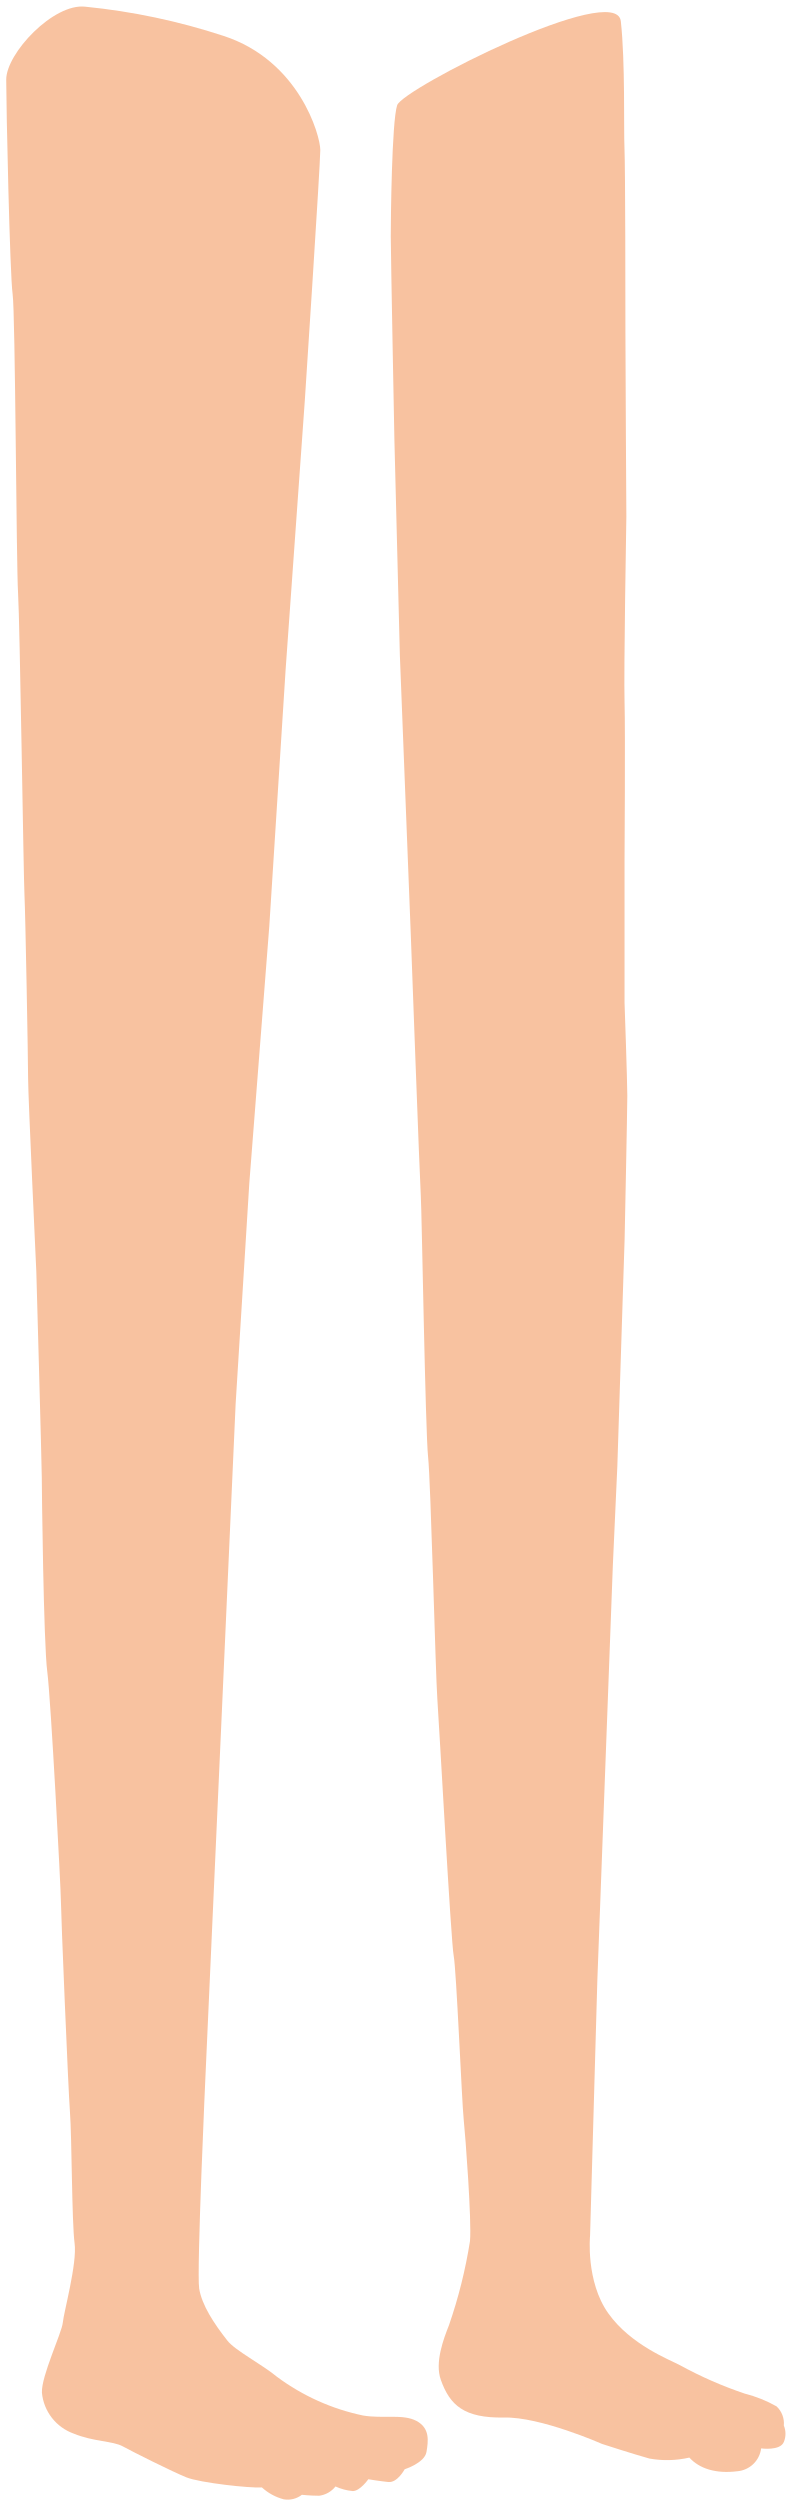
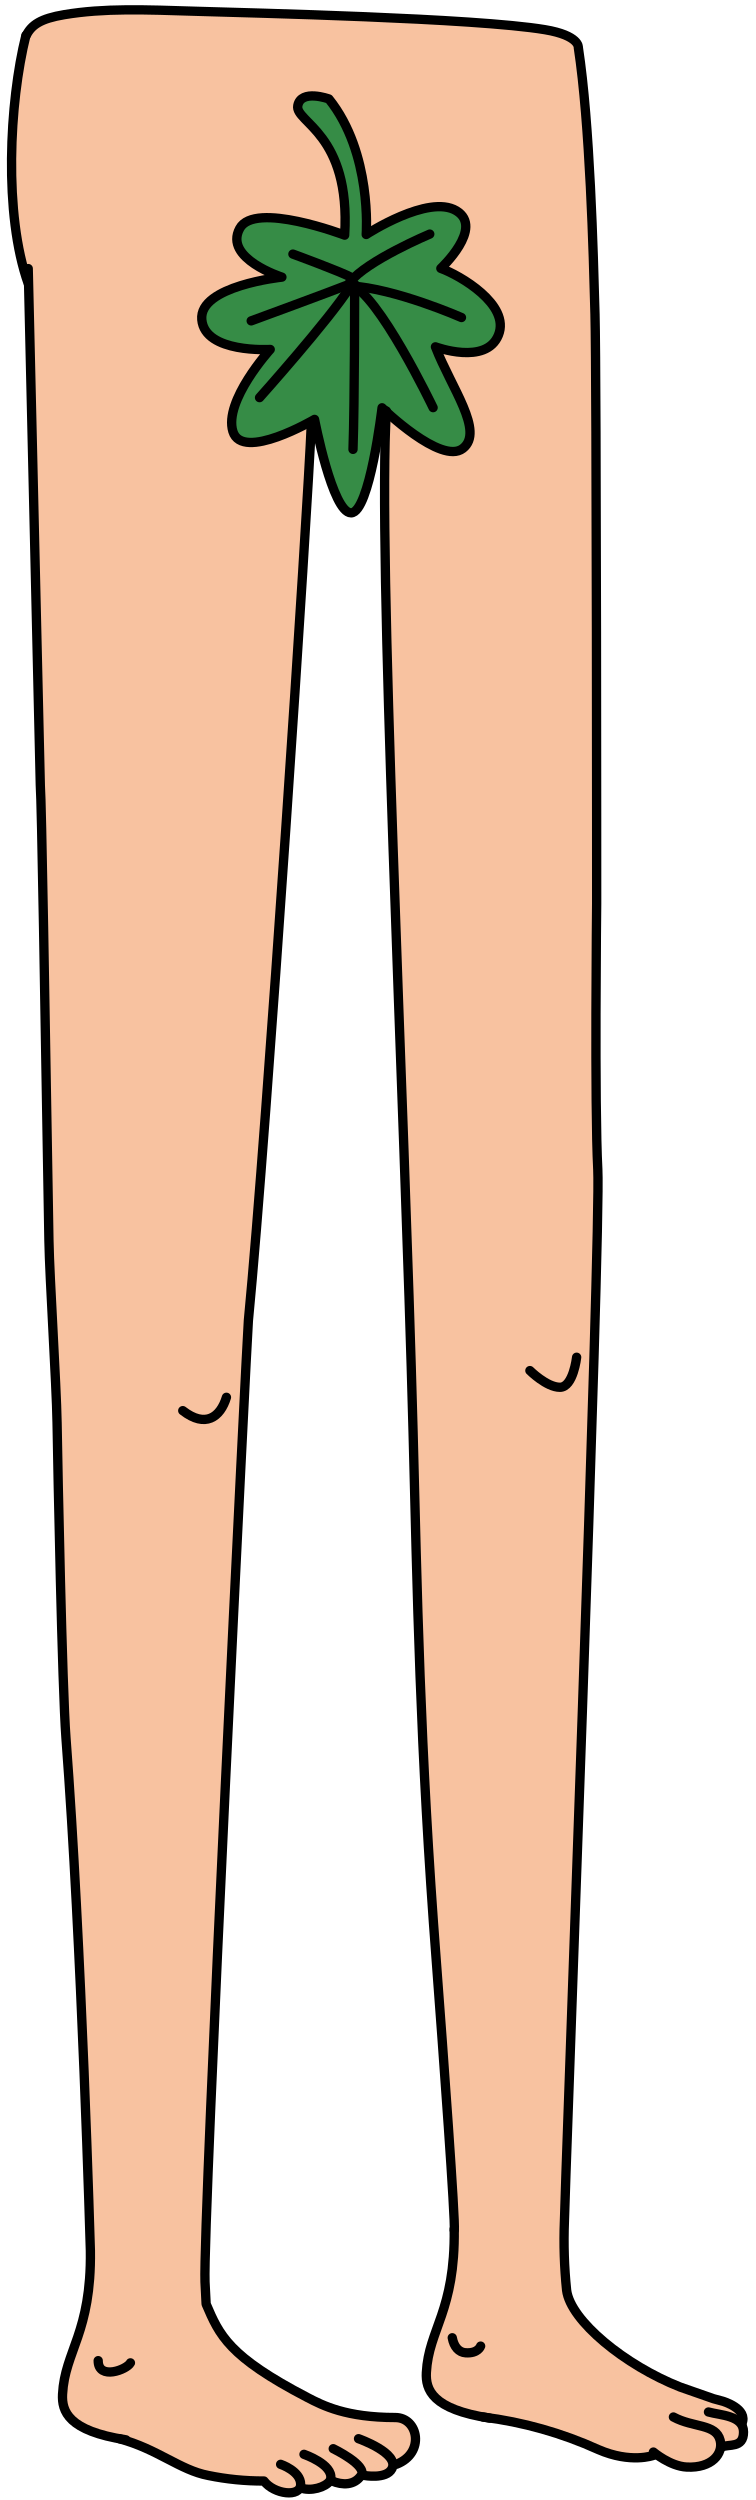
- <svg xmlns="http://www.w3.org/2000/svg" width="78" height="247" viewBox="0 0 78 247" fill="none">
-   <path d="M8.426 0.661C5.285 0.3 0.614 5.26 0.614 7.869C0.614 10.479 0.973 27.153 1.246 29.049C1.52 30.945 1.606 55.721 1.785 58.605C1.965 61.488 2.324 86.632 2.418 88.434C2.511 90.236 2.777 104.748 2.777 106.55C2.777 108.352 3.589 125.653 3.589 125.653C3.589 125.653 4.128 144.85 4.128 145.931C4.128 147.012 4.308 162.425 4.667 165.128C5.026 167.831 6.018 186.754 6.018 187.835C6.018 188.917 6.737 206.398 6.916 208.741C7.096 211.084 7.096 219.648 7.369 221.63C7.642 223.612 6.291 228.478 6.205 229.473C6.119 230.468 4.049 234.793 4.143 236.415C4.231 237.315 4.572 238.171 5.127 238.883C5.682 239.595 6.427 240.134 7.276 240.438C9.252 241.252 11.142 241.158 12.127 241.699C13.111 242.24 17.071 244.222 18.415 244.763C19.758 245.303 24.703 245.844 25.874 245.758C26.488 246.318 27.227 246.721 28.03 246.933C28.344 246.987 28.666 246.975 28.975 246.898C29.284 246.821 29.574 246.681 29.826 246.486C29.826 246.486 30.638 246.579 31.537 246.579C32.172 246.497 32.75 246.168 33.146 245.664C33.687 245.912 34.265 246.065 34.857 246.118C35.575 246.118 36.388 244.95 36.388 244.95C36.388 244.95 37.465 245.13 38.364 245.224C39.262 245.318 39.981 243.963 39.981 243.963C39.981 243.963 41.957 243.335 42.136 242.254C42.316 241.173 42.496 239.911 41.152 239.19C39.808 238.47 37.81 238.989 35.856 238.65C32.797 238.008 29.912 236.713 27.397 234.851C25.874 233.589 23.229 232.234 22.46 231.246C21.117 229.538 19.945 227.736 19.679 226.114C19.413 224.492 20.312 204.848 20.312 204.848L21.929 168.898L23.28 138.715L24.631 116.909L26.607 91.498L28.224 66.087L30.114 39.595C30.114 39.595 31.645 16.26 31.645 14.819C31.645 13.377 29.553 5.974 22.079 3.544C17.646 2.088 13.068 1.121 8.426 0.661Z" fill="#F8C2A0" />
-   <path d="M43.552 235.125C42.941 233.409 43.825 231.074 44.364 229.718C45.296 227.022 45.989 224.247 46.434 221.428C46.614 219.446 45.988 211.069 45.809 209.354C45.629 207.638 45.09 194.576 44.824 193.228C44.558 191.88 43.387 170.34 43.207 167.817C43.028 165.294 42.56 146.364 42.295 143.934C42.029 141.505 41.669 119.518 41.576 118.163C41.483 116.808 40.584 92.298 40.584 92.298L39.506 64.725L38.967 43.459C38.967 43.459 38.608 24.99 38.608 23.368C38.608 21.746 38.702 12.015 39.24 10.393C39.779 8.771 60.893 -1.949 61.338 2.103C61.784 6.154 61.611 12.736 61.698 14.631C61.784 16.527 61.791 30.13 61.791 32.747C61.791 35.364 61.884 51.043 61.884 51.043C61.884 51.043 61.619 66.455 61.705 69.338C61.791 72.222 61.705 85.017 61.705 85.017V99.075C61.705 99.075 61.978 106.824 61.978 108.266C61.978 109.707 61.712 122.416 61.712 122.416L60.993 144.857L60.548 154.683L59.017 195.657L58.298 220.888C58.298 220.888 57.853 225.393 60.095 228.551C62.337 231.708 66.203 233.15 67.195 233.69C69.236 234.809 71.372 235.745 73.577 236.487C74.677 236.766 75.735 237.19 76.724 237.749C76.981 237.989 77.178 238.284 77.303 238.613C77.428 238.942 77.475 239.295 77.443 239.645C77.55 239.902 77.605 240.177 77.605 240.456C77.605 240.734 77.55 241.01 77.443 241.267C77.084 242.168 75.201 241.901 75.201 241.901C75.127 242.488 74.855 243.033 74.43 243.443C74.005 243.854 73.453 244.106 72.865 244.157C70.709 244.431 69.092 243.891 68.108 242.809C66.81 243.109 65.466 243.14 64.155 242.903C62.538 242.456 59.484 241.461 59.484 241.461C59.484 241.461 53.376 238.758 49.783 238.852C45.859 238.917 44.45 237.648 43.552 235.125Z" fill="#F8C2A0" />
+ <svg xmlns="http://www.w3.org/2000/svg" width="81" height="268" viewBox="0 0 81 268" fill="none">
+   <path d="M56.698 30.36C60.276 28.693 63.618 26.782 63.375 24.156C62.917 19.096 63.74 12.42 62.48 6.387C63.375 1.735 41.727 1.735 23.837 1.199C13.589 0.891 4.179 0.483 2.926 3.882C1.731 5.435 0.715 13.844 1.073 19.597C1.431 25.351 2.239 29.759 5.173 32.035C8.272 34.418 14.956 34.668 26.878 34.182C38.586 33.702 51.932 32.593 56.698 30.36Z" fill="#F8C2A0" />
+   <path d="M10.827 22.682C7.692 22.324 3.026 27.24 3.026 29.838C3.026 32.436 3.384 48.981 3.656 50.863C3.928 52.745 4.014 77.341 4.193 80.203C4.372 83.066 4.73 108.027 4.823 109.816C4.916 111.605 5.18 126.011 5.18 127.8C5.18 129.589 5.989 146.764 5.989 146.764C5.989 146.764 6.526 165.821 6.526 166.894C6.526 167.968 6.705 183.268 7.062 185.951C7.42 188.635 8.408 207.42 8.408 208.493C8.408 209.567 9.123 226.921 9.302 229.246C9.481 231.572 9.481 240.074 9.753 242.042C10.025 244.01 8.68 248.84 8.594 249.828C8.508 250.815 6.447 255.109 6.533 256.719C6.615 257.62 6.954 258.479 7.51 259.193C8.066 259.907 8.814 260.447 9.667 260.748C11.635 261.557 13.51 261.464 14.498 262C15.485 262.537 19.421 264.505 20.759 265.042C22.098 265.579 27.021 266.115 28.188 266.029C28.799 266.585 29.535 266.986 30.335 267.196C30.647 267.25 30.968 267.238 31.276 267.161C31.584 267.085 31.872 266.946 32.124 266.752C32.124 266.752 32.932 266.845 33.827 266.845C34.46 266.769 35.038 266.448 35.437 265.951C35.975 266.197 36.551 266.349 37.14 266.402C37.856 266.402 38.664 265.242 38.664 265.242C38.664 265.242 39.738 265.421 40.632 265.514C41.527 265.607 42.242 264.262 42.242 264.262C42.242 264.262 44.211 263.639 44.389 262.566C44.568 261.492 44.747 260.24 43.409 259.524C42.071 258.809 40.081 259.324 38.135 258.988C35.095 258.353 32.227 257.072 29.726 255.231C28.209 253.978 25.576 252.633 24.81 251.653C23.465 249.957 22.305 248.167 22.033 246.557C21.761 244.947 22.663 225.446 22.663 225.446L24.273 189.758L25.619 159.795L26.928 138.083L28.896 112.857L30.506 87.632L32.367 61.325C32.367 61.325 33.891 38.16 33.891 36.729C33.891 35.298 31.845 27.956 24.424 25.544C20.009 24.098 15.45 23.138 10.827 22.682Z" fill="#F8C2A0" />
+   <path d="M45.799 255.445C45.191 253.742 46.071 251.423 46.608 250.078C47.534 247.401 48.221 244.647 48.662 241.848C48.841 239.88 48.218 231.565 48.039 229.862C47.86 228.158 47.324 215.191 47.059 213.853C46.794 212.515 45.627 191.132 45.449 188.627C45.27 186.123 44.819 167.323 44.533 164.912C44.246 162.5 43.91 140.673 43.817 139.328C43.724 137.983 42.837 113.659 42.837 113.659L41.763 86.286L41.227 65.175C41.227 65.175 40.869 46.841 40.869 45.231C40.869 43.62 40.962 33.96 41.498 32.349C42.035 30.739 63.067 20.084 63.511 24.113C63.955 28.142 63.783 34.668 63.869 36.55C63.955 38.432 63.962 51.936 63.962 54.534C63.962 57.132 64.055 72.696 64.055 72.696C64.055 72.696 63.783 87.989 63.855 90.852C63.926 93.714 63.855 106.416 63.855 106.416V120.371C63.855 120.371 64.141 128.064 64.141 129.495C64.141 130.927 63.855 143.529 63.855 143.529L63.139 165.806L62.695 175.56L61.178 216.265L60.462 241.312C60.462 241.312 60.019 245.784 62.252 248.919C64.484 252.053 68.334 253.484 69.322 254.021C71.352 255.131 73.476 256.06 75.669 256.798C76.765 257.075 77.819 257.496 78.804 258.05C79.059 258.288 79.256 258.582 79.38 258.908C79.504 259.234 79.552 259.585 79.519 259.932C79.626 260.187 79.681 260.461 79.681 260.737C79.681 261.014 79.626 261.287 79.519 261.542C79.162 262.437 77.28 262.172 77.28 262.172C77.207 262.755 76.936 263.295 76.513 263.703C76.089 264.111 75.539 264.361 74.954 264.412C72.807 264.684 71.197 264.147 70.216 263.074C68.924 263.371 67.585 263.402 66.281 263.167C64.67 262.723 61.629 261.735 61.629 261.735C61.629 261.735 55.546 259.052 51.968 259.145C48.111 259.202 46.679 257.943 45.799 255.445Z" fill="#F8C2A0" />
+   <path d="M36.825 25.208C36.825 25.208 27.157 21.523 25.576 24.492C23.823 27.741 30.077 29.745 30.077 29.745C30.077 29.745 21.16 30.668 21.49 34.304C21.819 37.939 28.789 37.46 28.789 37.46C28.789 37.46 23.78 42.984 24.789 46.255C25.798 49.525 33.541 44.959 33.541 44.959C33.541 44.959 35.459 54.978 37.455 54.978C39.452 54.978 40.79 43.721 40.79 43.721C40.79 43.721 47.123 49.897 49.456 48.079C51.789 46.262 48.24 41.567 46.572 37.181C46.572 37.181 51.989 39.199 53.321 35.928C54.652 32.658 49.156 29.488 47.152 28.772C47.152 28.772 51.818 24.414 48.819 22.596C45.821 20.778 39.151 25.137 39.151 25.137C39.151 25.137 39.817 16.42 35.151 10.609C35.151 10.609 32.152 9.522 31.816 11.325C31.48 13.128 37.491 14.28 36.825 25.208Z" fill="#368C46" />
+   <path d="M3.026 28.793L4.322 84.197C4.458 85.843 4.808 107.039 5.245 132.988C5.316 137.06 6.046 148.288 6.118 152.539C6.204 157.849 6.669 180.92 7.07 186.295C8.751 208.357 9.689 241.276 9.689 241.276C9.81 250.1 6.948 252.01 6.705 256.662C6.612 258.48 7.299 260.598 13.503 261.55" stroke="black" stroke-linecap="round" stroke-linejoin="round" />
+   <path d="M33.369 45.488C33.011 54.434 28.66 120.572 26.628 141.561C26.506 142.806 21.74 238.292 21.976 244.611L22.098 246.994C23.529 250.336 24.481 252.597 32.954 257.012C34.628 257.885 37.126 259.159 42.378 259.159C44.854 259.159 45.599 262.974 42.5 264.169" stroke="black" stroke-linecap="round" stroke-linejoin="round" />
+   <path d="M3.026 30.403C0.385 23.011 0.987 10.96 2.776 3.804" stroke="black" stroke-linecap="round" stroke-linejoin="round" />
+   <path d="M79.526 259.819C80.242 258.209 77.466 257.407 77.466 257.407L76.485 257.142L72.907 255.89C67.003 253.564 61.156 248.791 60.741 245.513C60.488 243.058 60.409 240.588 60.505 238.121C60.505 235.974 64.441 132.151 64.083 125.353C63.725 118.555 63.962 96.85 63.962 96.85C63.962 96.85 63.962 40.315 63.783 33.696C63.604 27.076 63.246 13.301 61.994 5.071C61.994 5.071 62.13 3.804 58.416 3.182C50.901 1.929 26.928 1.393 21.203 1.214C15.478 1.035 11.184 0.856 6.891 1.572C4.364 1.994 3.37 2.666 2.804 3.819" stroke="black" stroke-linecap="round" stroke-linejoin="round" />
+   <path d="M41.419 44.058C40.468 59.086 43.33 117.23 44.282 153.491C44.733 170.623 44.997 187.182 46.786 210.44C47.502 219.886 48.84 238.185 48.697 239.065" stroke="black" stroke-linecap="round" stroke-linejoin="round" />
+   <path d="M36.947 25.208C36.947 25.208 27.279 21.523 25.697 24.492C23.944 27.713 30.22 29.709 30.22 29.709C30.22 29.709 21.303 30.633 21.633 34.268C21.962 37.903 28.968 37.46 28.968 37.46C28.968 37.46 23.959 42.984 24.968 46.255C25.977 49.525 33.72 44.959 33.72 44.959C33.72 44.959 35.637 54.978 37.634 54.978C39.631 54.978 40.955 43.714 40.955 43.714C40.955 43.714 47.288 49.89 49.621 48.072C51.954 46.255 48.368 41.567 46.679 37.181C46.679 37.181 52.097 39.199 53.428 35.928C54.759 32.658 49.263 29.488 47.259 28.772C47.259 28.772 51.925 24.414 48.927 22.596C45.928 20.778 39.258 25.137 39.258 25.137C39.258 25.137 39.924 16.42 35.258 10.609C35.258 10.609 32.26 9.522 31.923 11.325C31.587 13.128 37.613 14.28 36.947 25.208Z" stroke="black" stroke-linecap="round" stroke-linejoin="round" />
+   <path d="M38.435 261.428C38.435 261.428 42.851 262.981 42.014 264.648C41.42 265.815 39.022 265.364 39.022 265.364" stroke="black" stroke-linecap="round" stroke-linejoin="round" />
+   <path d="M35.723 262.501C35.723 262.501 39.43 264.29 38.715 265.363C37.999 266.437 36.718 266.437 35.58 265.957" stroke="black" stroke-linecap="round" stroke-linejoin="round" />
+   <path d="M30.084 264.176C30.084 264.176 32.231 264.892 32.231 266.323C32.231 267.755 29.369 267.397 28.296 265.965C26.293 265.972 24.296 265.773 22.334 265.371C19.3 264.799 16.846 262.509 12.795 261.436" stroke="black" stroke-linecap="round" stroke-linejoin="round" />
+   <path d="M19.593 151.222C22.012 153.104 23.622 151.938 24.274 149.791" stroke="black" stroke-linecap="round" stroke-linejoin="round" />
+   <path d="M32.589 263.104C32.589 263.104 35.723 264.177 35.451 265.73C35.337 266.367 33.884 267.039 32.589 266.803" stroke="black" stroke-linecap="round" stroke-linejoin="round" />
+   <path d="M13.982 253.299C13.625 254.014 10.526 255.209 10.526 253.062" stroke="black" stroke-linecap="round" stroke-linejoin="round" />
+   <path d="M48.691 238.95C48.812 247.774 45.95 249.685 45.706 254.336C45.614 256.154 46.3 258.272 52.505 259.224" stroke="black" stroke-linecap="round" stroke-linejoin="round" />
+   <path d="M70.045 263.217C70.045 263.217 67.633 264.112 64.141 262.594C60.225 260.818 56.063 259.643 51.797 259.109" stroke="black" stroke-linecap="round" stroke-linejoin="round" />
+   <path d="M61.815 145.497C61.815 145.497 61.457 148.717 60.026 148.717C58.595 148.717 56.806 146.928 56.806 146.928" stroke="black" stroke-linecap="round" stroke-linejoin="round" />
+   <path d="M70.044 262.86C70.044 262.86 71.834 264.384 73.623 264.47C76.306 264.606 77.558 263.038 77.201 261.607C76.75 259.804 74.338 260.269 72.191 259.103" stroke="black" stroke-linecap="round" stroke-linejoin="round" />
+   <path d="M75.949 258.565C77.201 258.923 79.706 258.923 79.706 260.712C79.706 262.501 78.096 261.965 77.38 262.322" stroke="black" stroke-linecap="round" stroke-linejoin="round" />
+   <path d="M51.524 251.503C51.524 251.503 51.259 252.312 49.914 252.219C49.198 252.176 48.662 251.596 48.483 250.608" stroke="black" stroke-linecap="round" stroke-linejoin="round" />
+   <path d="M27.823 42.626C27.823 42.626 35.337 34.218 37.484 30.818" stroke="black" stroke-linecap="round" stroke-linejoin="round" />
+   <path d="M26.928 34.396C26.928 34.396 35.695 31.176 37.484 30.46" stroke="black" stroke-linecap="round" stroke-linejoin="round" />
+   <path d="M46.071 25.094C46.071 25.094 39.273 27.956 37.484 30.282" stroke="black" stroke-linecap="round" stroke-linejoin="round" />
+   <path d="M49.47 34.039C49.47 34.039 42.386 30.912 37.484 30.64" stroke="black" stroke-linecap="round" stroke-linejoin="round" />
+   <path d="M46.429 43.699C46.429 43.699 40.525 31.355 37.484 30.46" stroke="black" stroke-linecap="round" stroke-linejoin="round" />
+   <path d="M31.401 27.239C31.401 27.239 36.768 29.207 37.663 29.744" stroke="black" stroke-linecap="round" stroke-linejoin="round" />
+   <path d="M38.021 30.46C38.021 30.46 38.021 43.162 37.842 48.172" stroke="black" stroke-linecap="round" stroke-linejoin="round" />
</svg>
